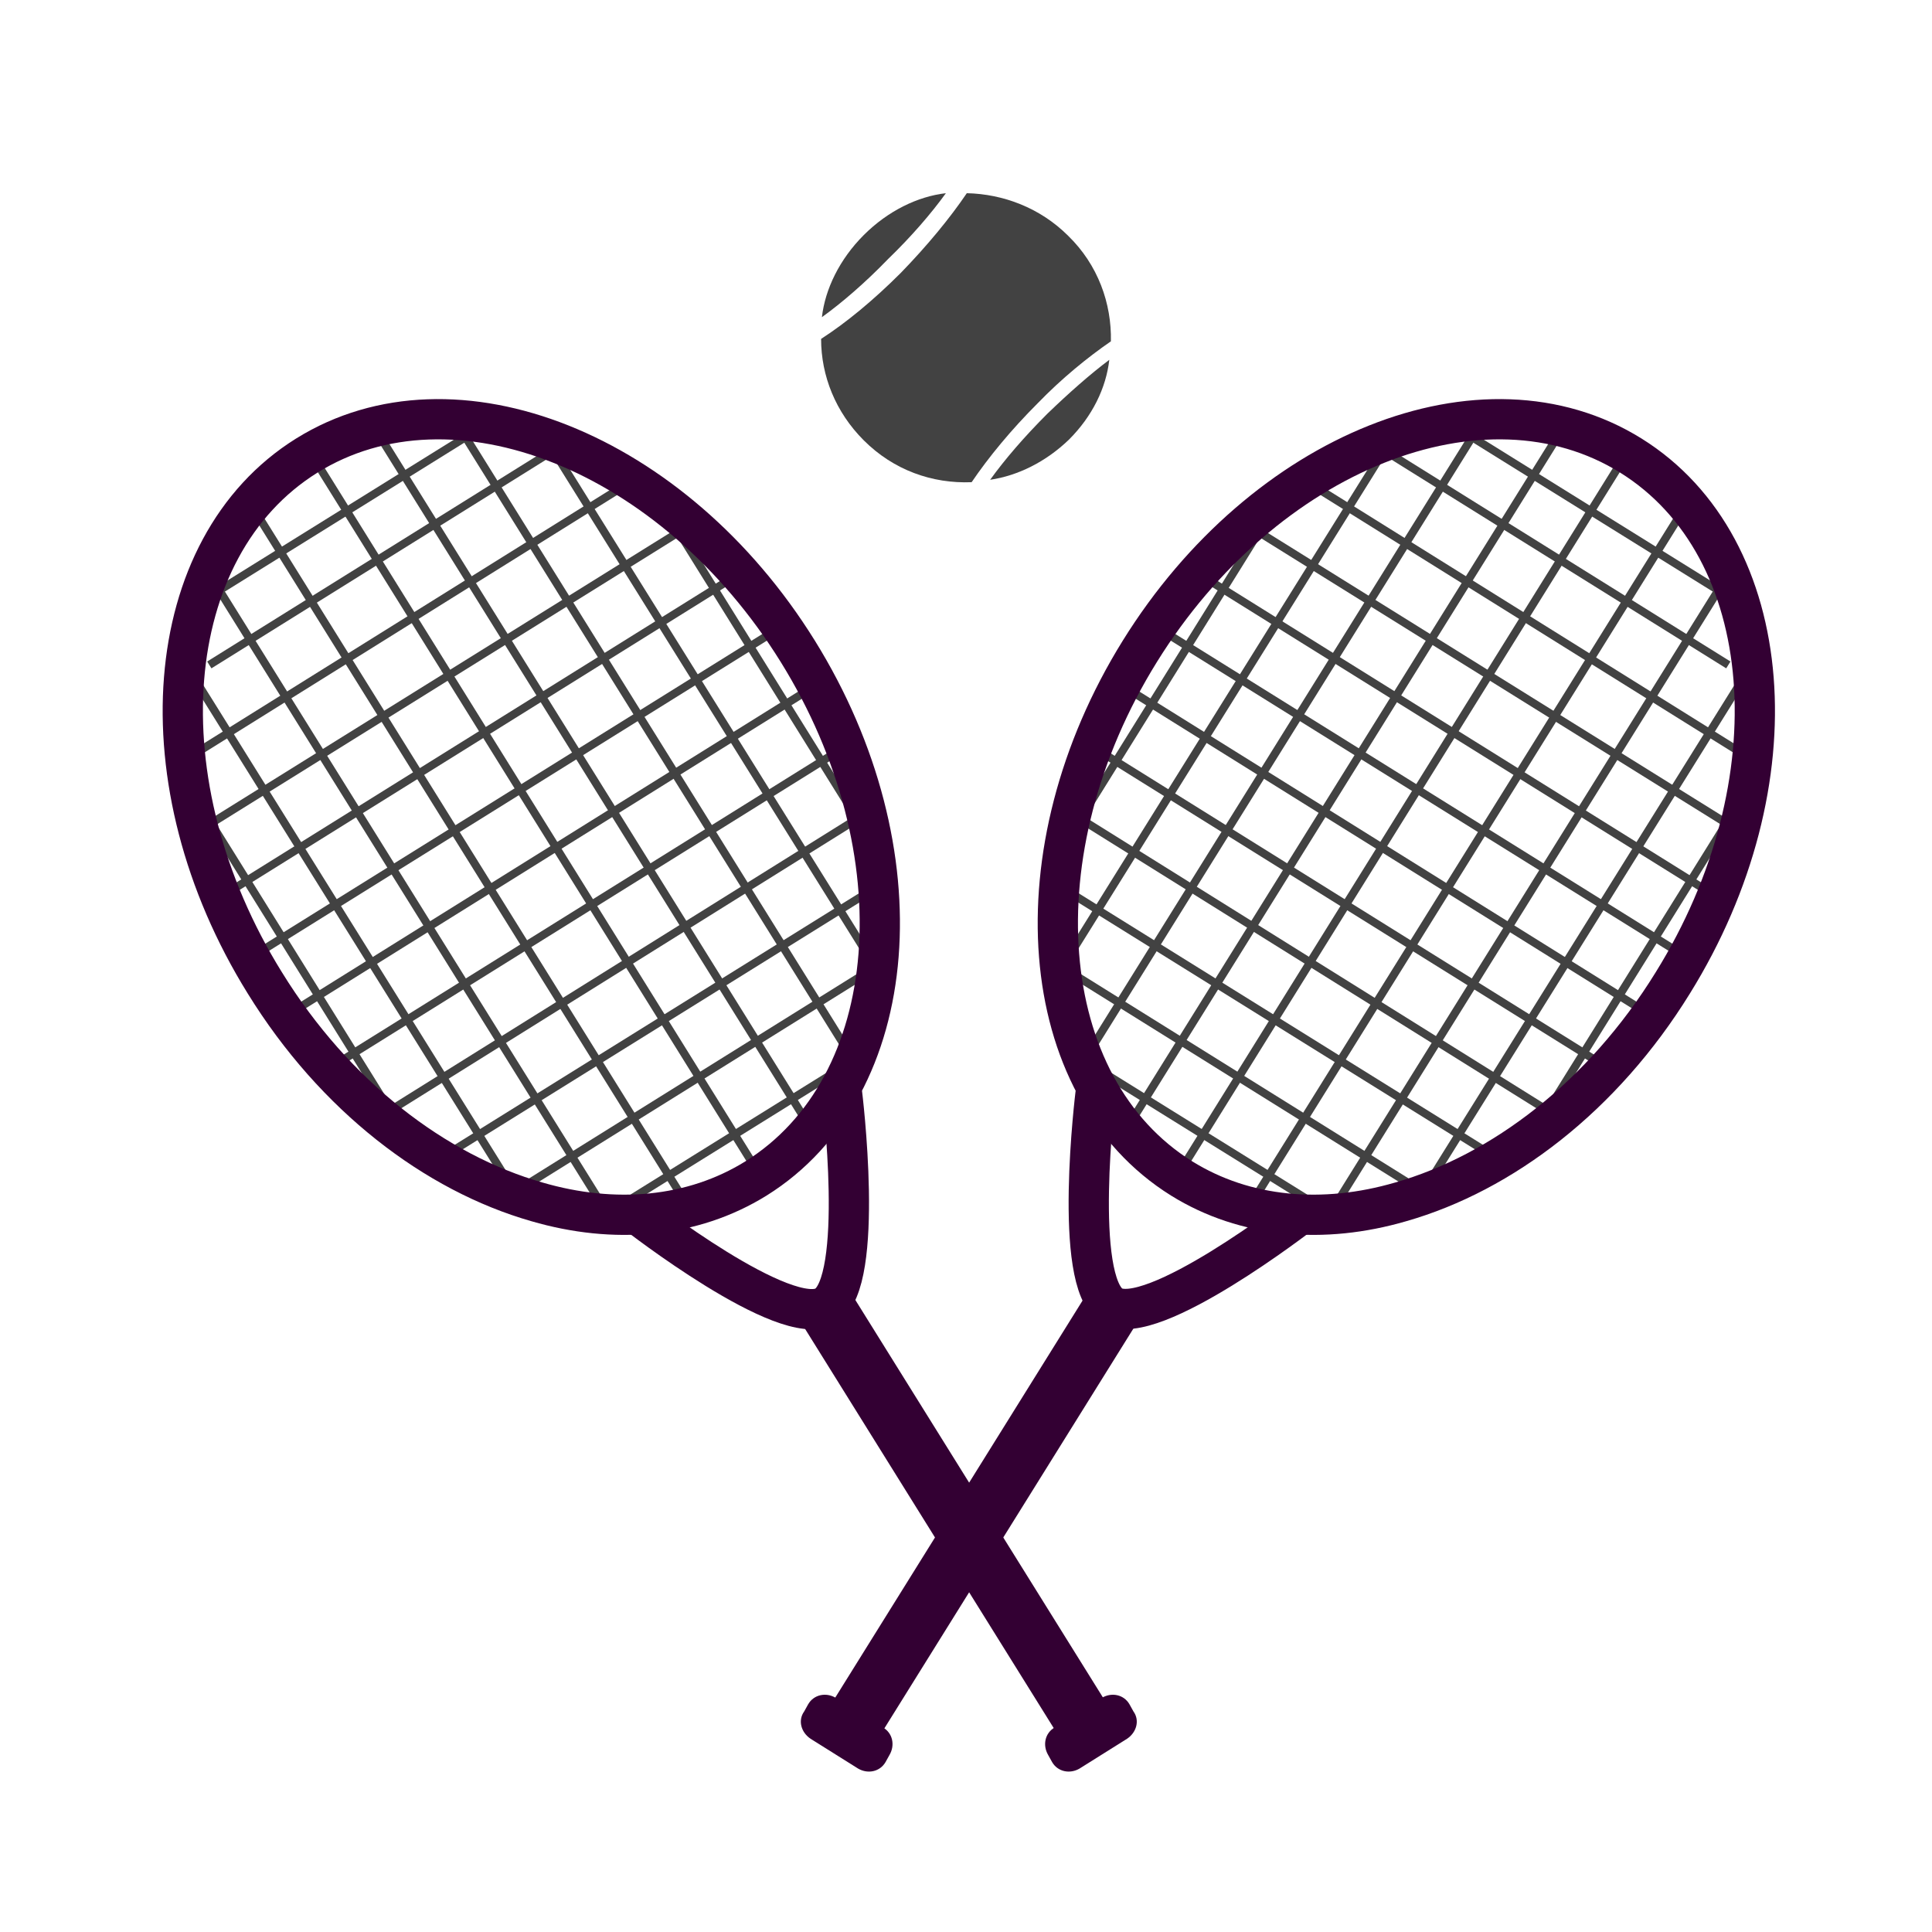
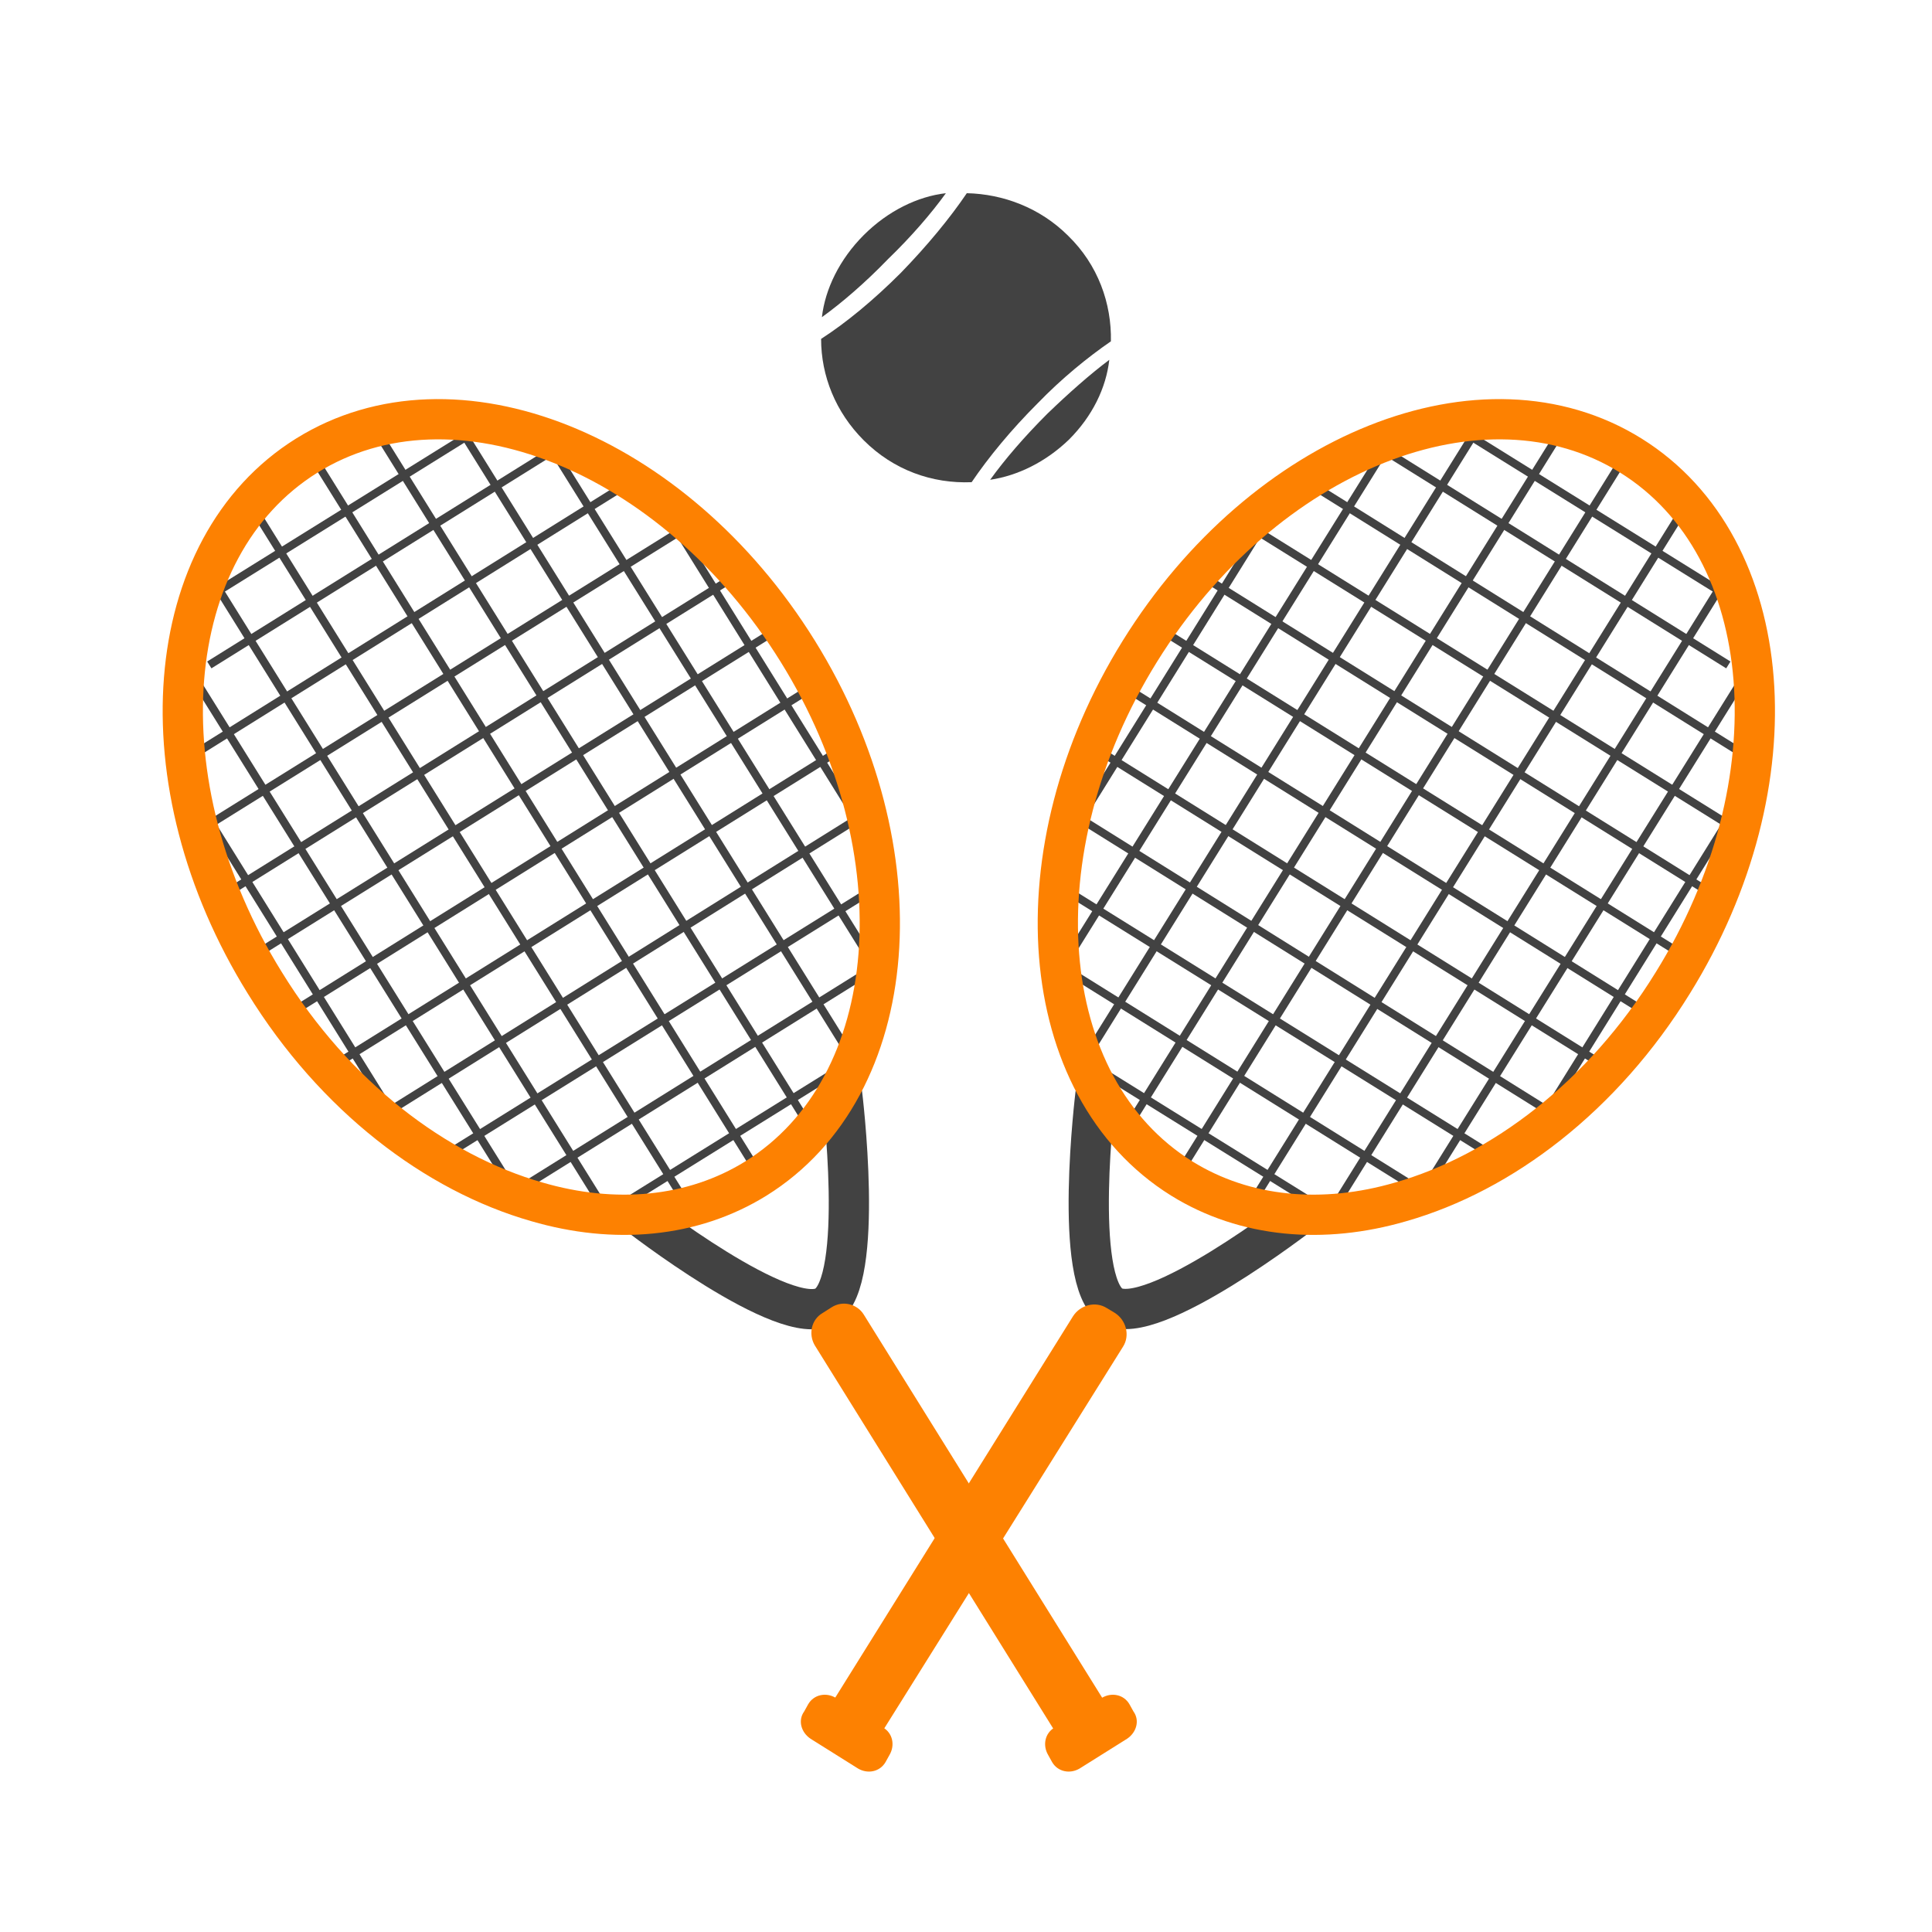
<svg xmlns="http://www.w3.org/2000/svg" version="1.1" id="Слой_1" x="0px" y="0px" viewBox="0 0 240 240" style="enable-background:new 0 0 240 240;" xml:space="preserve">
  <style type="text/css">
	.st0{fill:none;stroke:#424242;stroke-miterlimit:10;}
- 	.st1{fill:none;stroke:#330033;stroke-width:5;stroke-miterlimit:10;}
- 	.st2{fill:#330033;}
- 	.st3{fill:#424242;}
+ 	.st1{fill:none;stroke:#424242;stroke-width:5;stroke-miterlimit:10;}
+ 	.st2{fill:none;stroke:#FD8101;stroke-width:5;stroke-miterlimit:10;}
+ 	.st3{fill:#FD8101;}
+ 	.st4{fill:#424242;}
</style>
  <line class="st0" x1="23.6" y1="83.4" x2="63" y2="146.6" />
  <line class="st0" x1="26.3" y1="71.8" x2="74.5" y2="149.2" />
  <line class="st0" x1="31.7" y1="63.5" x2="85" y2="149.1" />
  <line class="st0" x1="24" y1="98.7" x2="49.7" y2="140" />
  <line class="st0" x1="68.4" y1="55.4" x2="107.8" y2="118.6" />
  <line class="st0" x1="56.9" y1="52.8" x2="105.1" y2="130.2" />
  <line class="st0" x1="47" y1="53.9" x2="100.3" y2="139.5" />
  <line class="st0" x1="82.1" y1="62.5" x2="107.8" y2="103.8" />
  <line class="st0" x1="39.6" y1="57.9" x2="94.1" y2="145.5" />
  <line class="st0" x1="25.2" y1="74.6" x2="60.9" y2="52.4" />
  <line class="st0" x1="26" y1="82.6" x2="67.7" y2="56.6" />
  <line class="st0" x1="23.3" y1="94.2" x2="77.3" y2="60.5" />
  <line class="st0" x1="25.7" y1="102.6" x2="84.8" y2="65.8" />
  <line class="st0" x1="28.1" y1="111" x2="91.3" y2="71.6" />
  <line class="st0" x1="77" y1="149.8" x2="106.6" y2="131.4" />
  <line class="st0" x1="66" y1="146.8" x2="107.7" y2="120.8" />
  <line class="st0" x1="54.4" y1="144.1" x2="108.4" y2="110.5" />
  <line class="st0" x1="47.9" y1="138.3" x2="107" y2="101.4" />
  <line class="st0" x1="41.4" y1="132.4" x2="104.6" y2="93" />
  <line class="st0" x1="36" y1="125.9" x2="102.2" y2="84.6" />
  <line class="st0" x1="32.5" y1="118.1" x2="96.7" y2="78.1" />
-   <path class="st1" d="M99.1,80.9c15.4,24.8,13.1,54.1-5.2,65.5c-7.9,4.9-17.6,5.7-27.2,2.9c-12.6-3.6-25.1-13.1-33.8-27.2  c-15.4-24.8-13.1-54.1,5.2-65.5S83.7,56.1,99.1,80.9z" />
  <path class="st1" d="M104.6,135.8c0,0,2.9,23.4-2,26.4c-4.9,3.1-23.6-11.5-23.6-11.5" />
-   <rect x="115.4" y="158.1" transform="matrix(0.8488 -0.5287 0.5287 0.8488 -81.8156 91.438)" class="st2" width="7.2" height="61.2" />
-   <path class="st2" d="M140,216l-5.9,3.7c-1.2,0.7-2.7,0.4-3.4-0.8l-0.5-0.9c-0.7-1.2-0.4-2.7,0.8-3.4l5.9-3.7  c1.2-0.7,2.7-0.4,3.4,0.8l0.5,0.9C141.6,213.7,141.2,215.2,140,216z" />
+   <path class="st2" d="M99.1,80.9c15.4,24.8,13.1,54.1-5.2,65.5c-7.9,4.9-17.6,5.7-27.2,2.9c-12.6-3.6-25.1-13.1-33.8-27.2  C17.5,97.3,19.8,68,38.1,56.6S83.7,56.1,99.1,80.9z" />
+   <path class="st3" d="M102.2,163.1l1.1-0.7c1.4-0.9,3.2-0.4,4,0.9l30.8,49.5l-6.1,3.8l-30.8-49.5  C100.4,165.7,100.8,163.9,102.2,163.1z" />
+   <path class="st3" d="M140,216l-5.9,3.7c-1.2,0.7-2.7,0.4-3.4-0.8l-0.5-0.9c-0.7-1.2-0.4-2.7,0.8-3.4l5.9-3.7  c1.2-0.7,2.7-0.4,3.4,0.8l0.5,0.9C141.6,213.7,141.2,215.2,140,216z" />
  <line class="st0" x1="217.1" y1="83.4" x2="177.7" y2="146.6" />
  <line class="st0" x1="214.4" y1="71.8" x2="166.2" y2="149.2" />
  <line class="st0" x1="209" y1="63.5" x2="155.7" y2="149.1" />
  <line class="st0" x1="216.7" y1="98.7" x2="191" y2="140" />
  <line class="st0" x1="172.3" y1="55.4" x2="132.9" y2="118.6" />
  <line class="st0" x1="183.8" y1="52.8" x2="135.6" y2="130.2" />
  <line class="st0" x1="193.7" y1="53.9" x2="140.4" y2="139.5" />
  <line class="st0" x1="158.6" y1="62.5" x2="132.9" y2="103.8" />
  <line class="st0" x1="201.1" y1="57.9" x2="146.6" y2="145.5" />
  <line class="st0" x1="215.5" y1="74.6" x2="179.8" y2="52.4" />
  <line class="st0" x1="214.7" y1="82.6" x2="173" y2="56.6" />
  <line class="st0" x1="217.4" y1="94.2" x2="163.4" y2="60.5" />
  <line class="st0" x1="215" y1="102.6" x2="155.9" y2="65.8" />
  <line class="st0" x1="212.6" y1="111" x2="149.4" y2="71.6" />
  <line class="st0" x1="163.7" y1="149.8" x2="134.1" y2="131.4" />
  <line class="st0" x1="174.7" y1="146.8" x2="133" y2="120.8" />
  <line class="st0" x1="186.3" y1="144.1" x2="132.3" y2="110.5" />
  <line class="st0" x1="192.8" y1="138.3" x2="133.7" y2="101.4" />
  <line class="st0" x1="199.3" y1="132.4" x2="136.1" y2="93" />
  <line class="st0" x1="204.7" y1="125.9" x2="138.5" y2="84.6" />
  <line class="st0" x1="208.2" y1="118.1" x2="144" y2="78.1" />
-   <path class="st1" d="M141.6,80.9c-15.4,24.8-13.1,54.1,5.2,65.5c7.9,4.9,17.6,5.7,27.2,2.9c12.6-3.6,25.1-13.1,33.8-27.2  c15.4-24.8,13.1-54.1-5.2-65.5S157,56.1,141.6,80.9z" />
  <path class="st1" d="M136.1,135.8c0,0-2.9,23.4,2,26.4s23.6-11.5,23.6-11.5" />
-   <rect x="118.1" y="158.1" transform="matrix(-0.8488 -0.5287 0.5287 -0.8488 125.2638 413.3479)" class="st2" width="7.2" height="61.2" />
-   <path class="st2" d="M100.7,216l5.9,3.7c1.2,0.7,2.7,0.4,3.4-0.8l0.5-0.9c0.7-1.2,0.4-2.7-0.8-3.4l-5.9-3.7  c-1.2-0.7-2.7-0.4-3.4,0.8l-0.5,0.9C99.1,213.7,99.5,215.2,100.7,216z" />
+   <path class="st2" d="M141.6,80.9c-15.4,24.8-13.1,54.1,5.2,65.5c7.9,4.9,17.6,5.7,27.2,2.9c12.6-3.6,25.1-13.1,33.8-27.2  c15.4-24.8,13.1-54.1-5.2-65.5S157,56.1,141.6,80.9z" />
+   <path class="st3" d="M108.6,216.7l-6.1-3.8l30.8-49.4c0.9-1.4,2.8-1.9,4.2-1l1,0.6c1.4,0.9,1.9,2.8,1,4.2L108.6,216.7z" />
+   <path class="st3" d="M100.7,216l5.9,3.7c1.2,0.7,2.7,0.4,3.4-0.8l0.5-0.9c0.7-1.2,0.4-2.7-0.8-3.4l-5.9-3.7  c-1.2-0.7-2.7-0.4-3.4,0.8l-0.5,0.9C99.1,213.7,99.5,215.2,100.7,216z" />
  <g>
-     <path class="st3" d="M138,42.4c0.1-4.7-1.6-9.5-5.3-13.1c-3.5-3.5-8.1-5.2-12.6-5.3c-2.1,3.1-4.9,6.5-8.2,9.9   c-3.4,3.4-6.8,6.2-9.9,8.2c0,4.6,1.8,9.1,5.3,12.6c3.7,3.7,8.5,5.4,13.4,5.2c2.1-3.1,4.9-6.5,8.2-9.8C131.9,47,135.1,44.4,138,42.4   z" />
-     <path class="st3" d="M117.5,24c-3.5,0.4-7.2,2.2-10.2,5.2c-3,3-4.8,6.7-5.2,10.2c2.5-1.8,5.4-4.3,8.2-7.2   C113.2,29.4,115.7,26.5,117.5,24z" />
-     <path class="st3" d="M137.8,44.7c-2.4,1.8-5,4.1-7.7,6.7c-2.9,2.9-5.3,5.7-7.1,8.2c3.4-0.5,6.9-2.2,9.8-5   C135.7,51.7,137.4,48.2,137.8,44.7z" />
+     <path class="st4" d="M138,42.4c0.1-4.7-1.6-9.5-5.3-13.1c-3.5-3.5-8.1-5.2-12.6-5.3c-2.1,3.1-4.9,6.5-8.2,9.9   c-3.4,3.4-6.8,6.2-9.9,8.2c0,4.6,1.8,9.1,5.3,12.6c3.7,3.7,8.5,5.4,13.4,5.2c2.1-3.1,4.9-6.5,8.2-9.8C131.9,47,135.1,44.4,138,42.4   z" />
+     <path class="st4" d="M117.5,24c-3.5,0.4-7.2,2.2-10.2,5.2s-4.8,6.7-5.2,10.2c2.5-1.8,5.4-4.3,8.2-7.2   C113.2,29.4,115.7,26.5,117.5,24z" />
+     <path class="st4" d="M137.8,44.7c-2.4,1.8-5,4.1-7.7,6.7c-2.9,2.9-5.3,5.7-7.1,8.2c3.4-0.5,6.9-2.2,9.8-5   C135.7,51.7,137.4,48.2,137.8,44.7z" />
  </g>
</svg>
